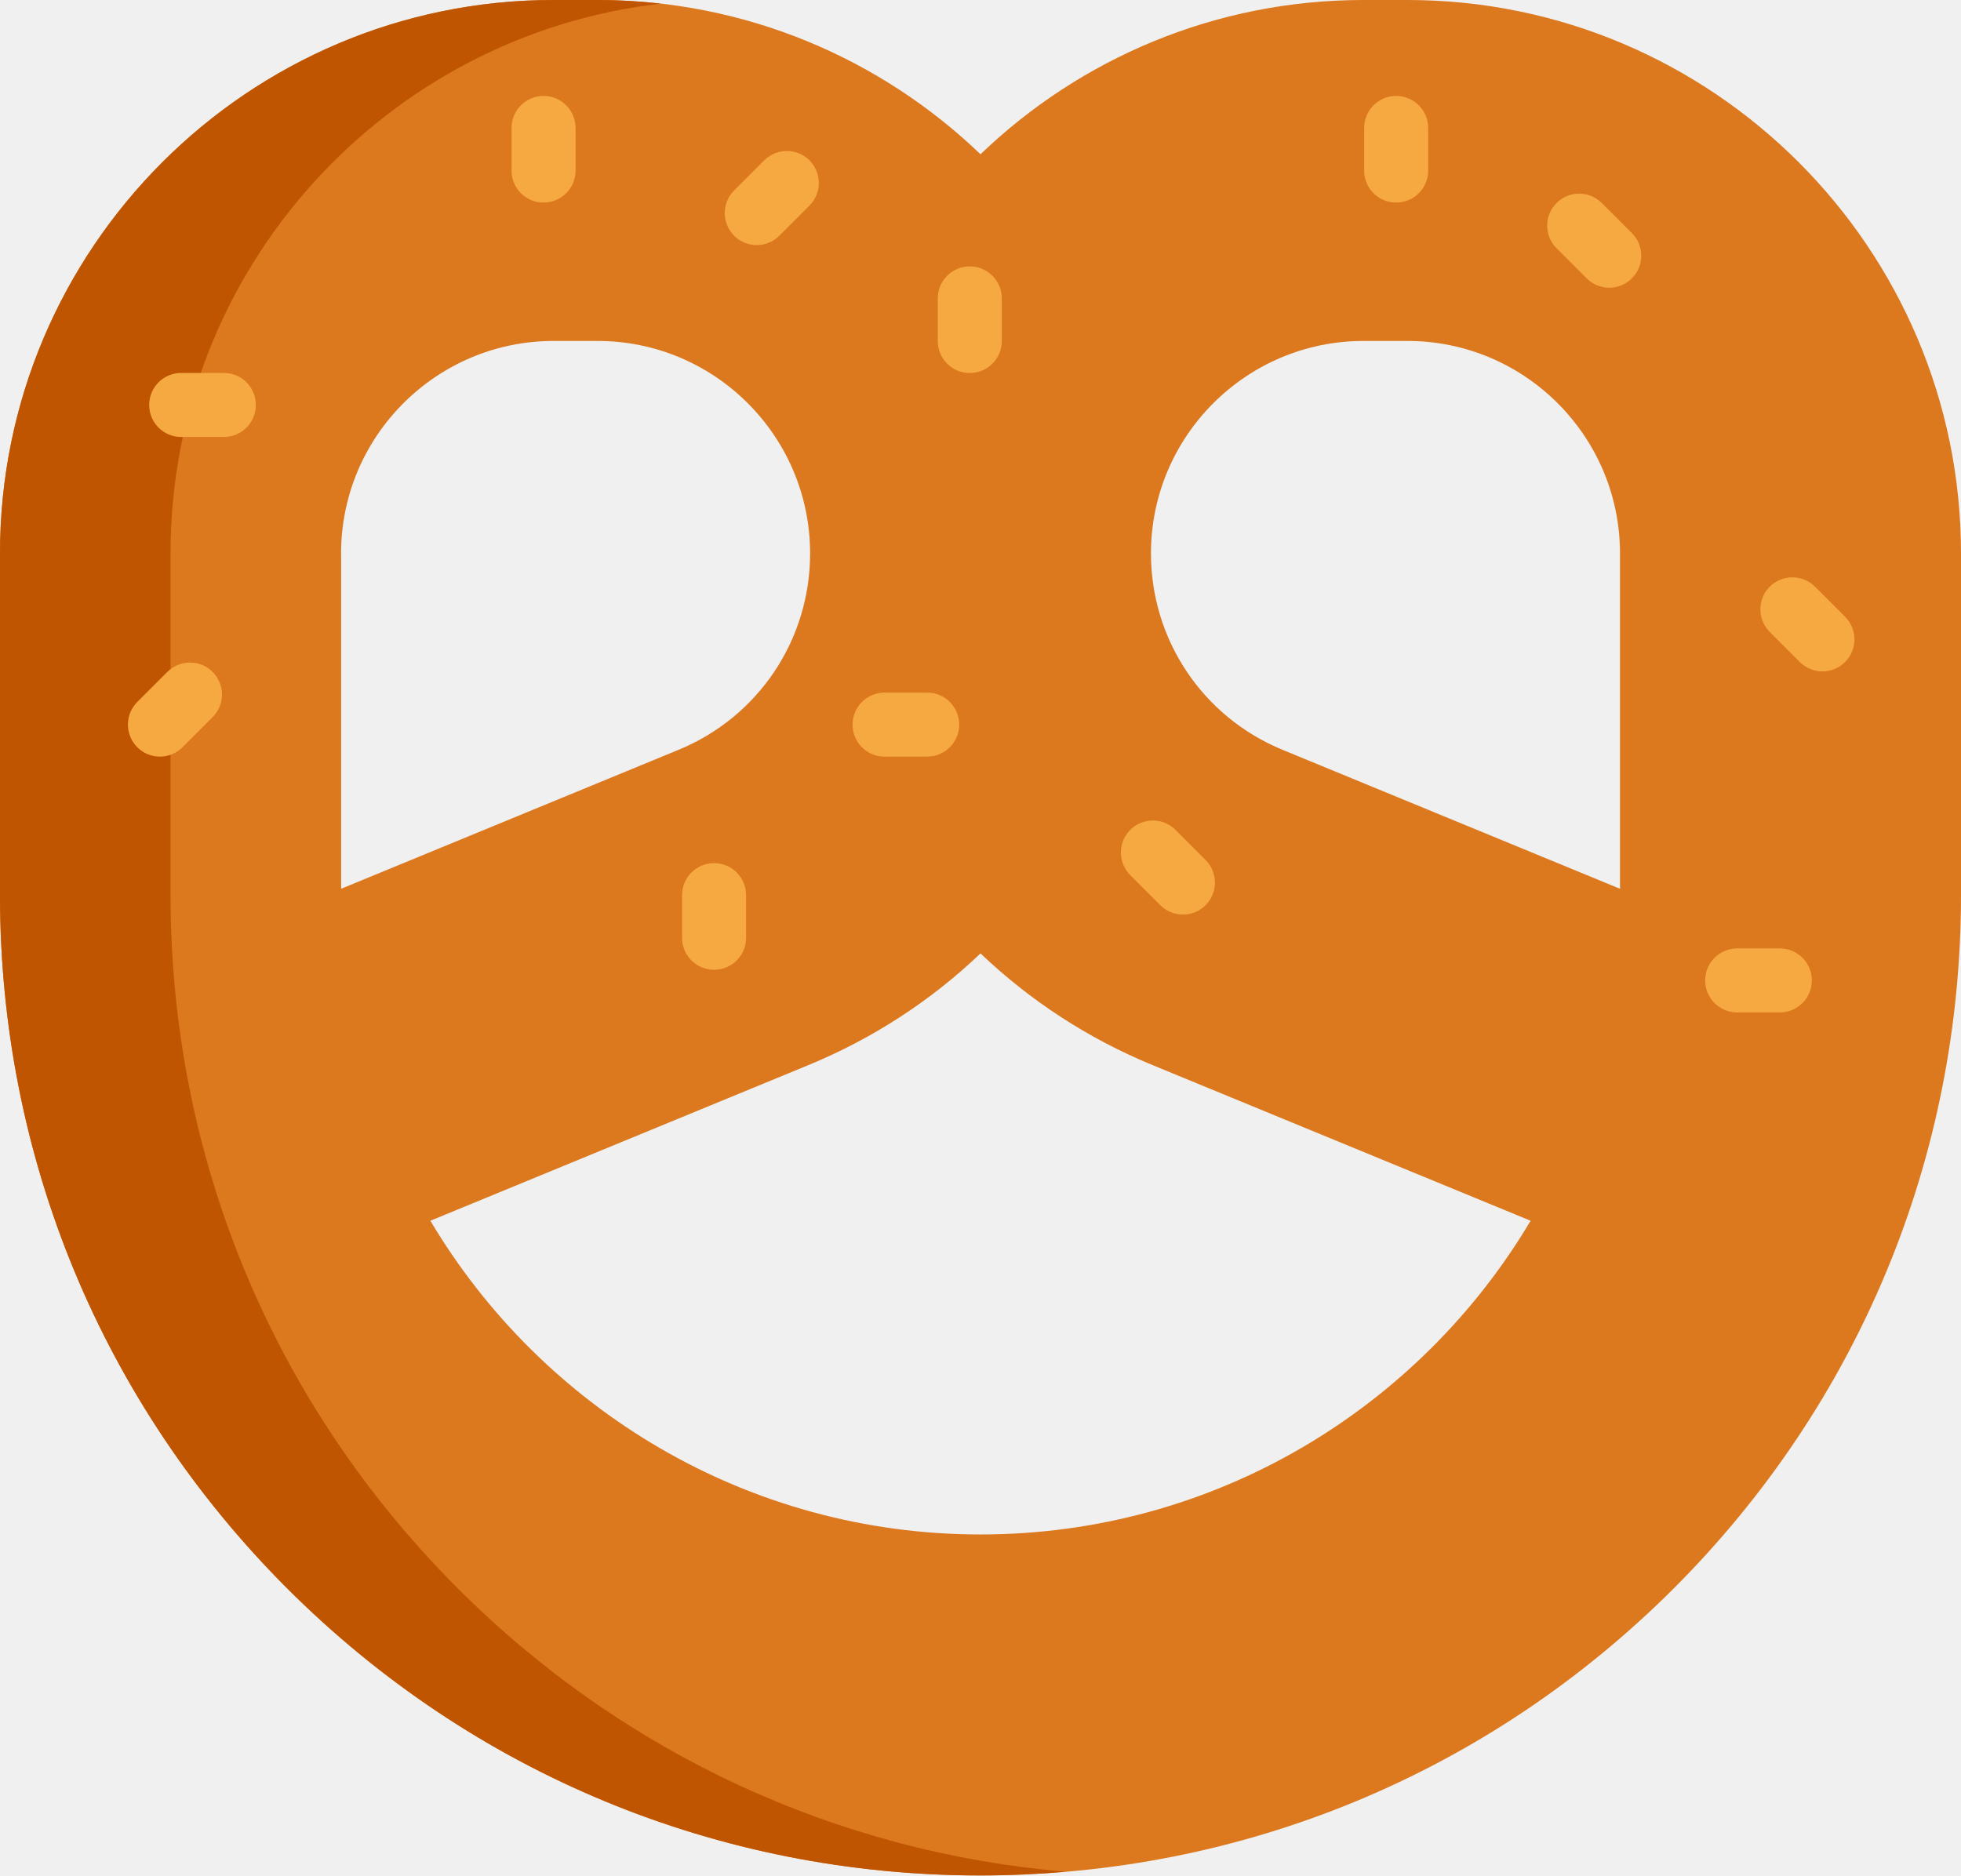
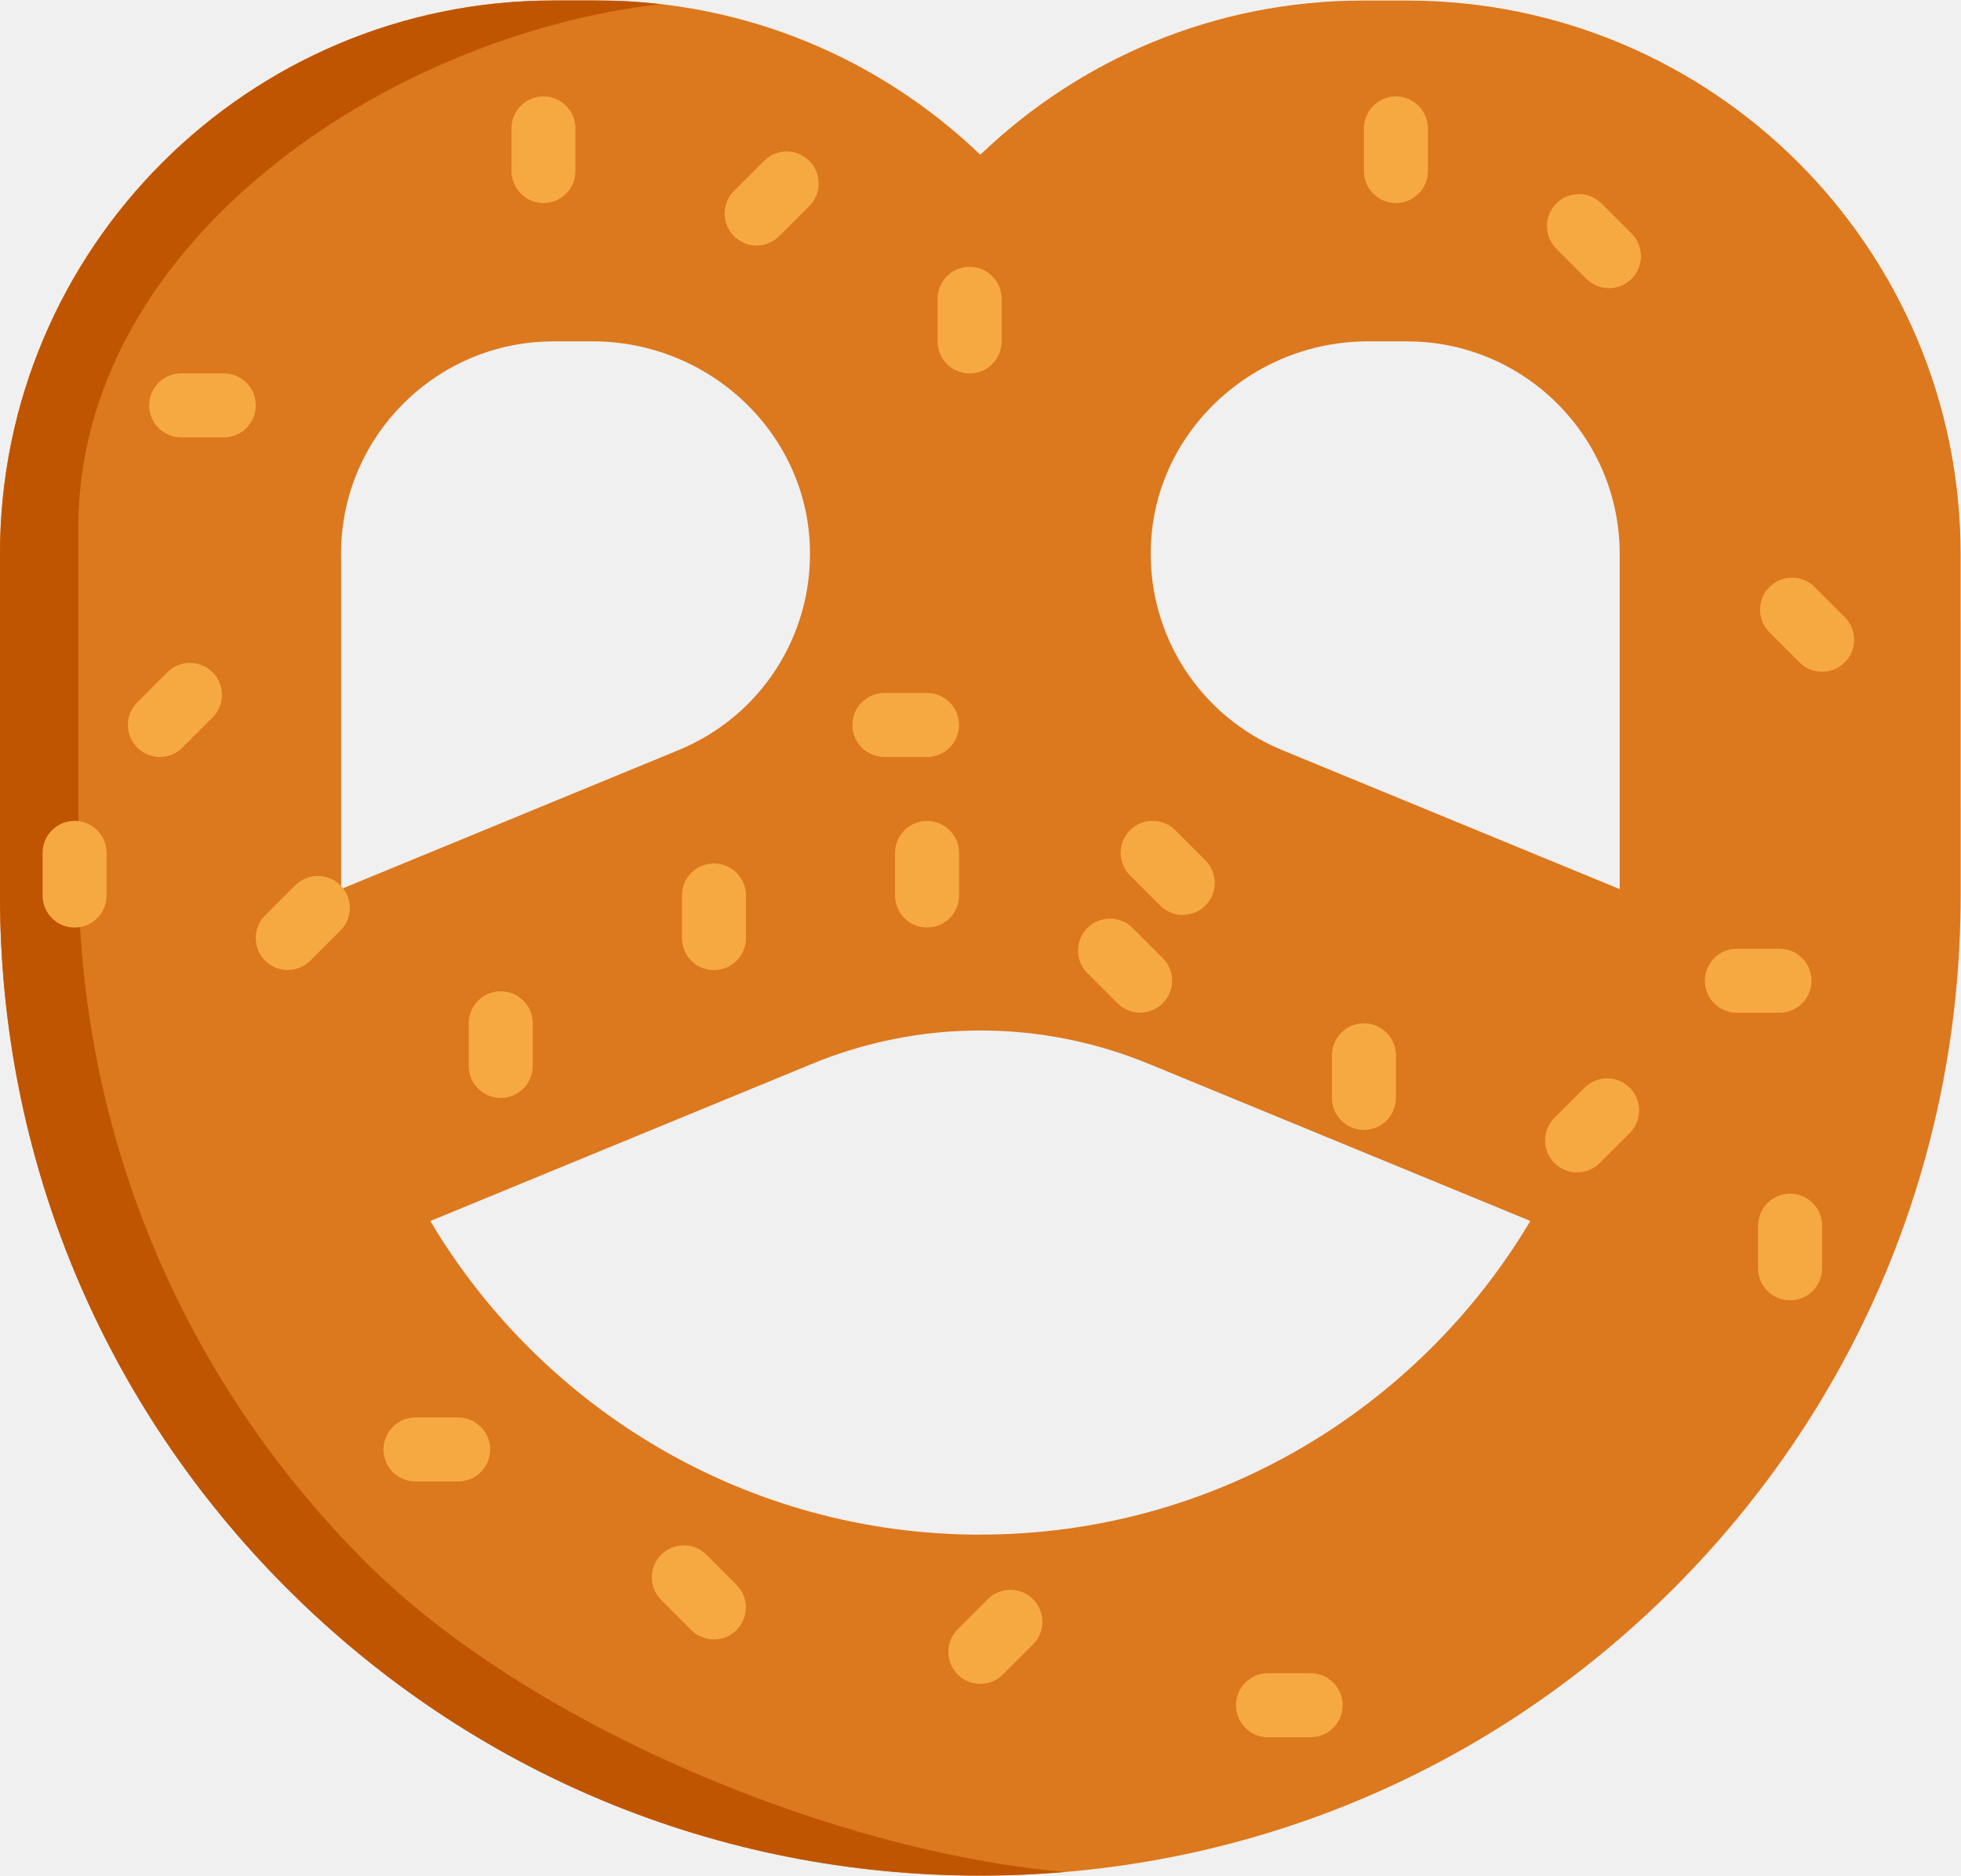
- <svg xmlns="http://www.w3.org/2000/svg" id="pretzel" width="280" height="267.83" viewBox="0 0 280 267.83">
+ <svg xmlns="http://www.w3.org/2000/svg" id="pretzel" width="280.05" height="267.9" viewBox="0 0 280.05 267.9">
  <defs>
-     <style />
+     <style>
+       .cls-1 {
+         fill: #f7a941;
+       }
+ 
+       .cls-2 {
+         fill: #fff;
+       }
+ 
+       .cls-3 {
+         fill: #c05501;
+       }
+ 
+       .cls-4 {
+         fill: #dc781e;
+       }
+     </style>
  </defs>
-   <path d="M200.97,0h-6.29c-21.2,0-40.48,8.39-54.68,22.03C125.79,8.39,106.52,0,85.32,0h-6.29c-43.58,0-79.03,35.45-79.03,79.03v48.79c0,37.4,14.56,72.55,41,99,26.44,26.44,61.6,41,99,41s72.55-14.56,99-41c26.44-26.44,41-61.6,41-99v-48.79C280,35.45,244.55,0,200.97,0ZM48.7,79.03c0-16.73,13.61-30.34,30.34-30.34h6.29c16.73,0,30.34,13.61,30.34,30.34,0,12.34-7.37,23.35-18.79,28.05l-48.17,19.84v-47.89h0ZM140,219.13c-33.37,0-62.62-18-78.55-44.8l53.96-22.22c9.32-3.84,17.61-9.29,24.59-15.96,6.99,6.67,15.27,12.13,24.59,15.96l53.96,22.22c-15.93,26.8-45.18,44.8-78.55,44.8ZM231.3,126.92l-48.17-19.84c-11.41-4.7-18.79-15.71-18.79-28.05,0-16.73,13.61-30.34,30.34-30.34h6.29c16.73,0,30.34,13.61,30.34,30.34v47.89h0Z" style="fill: #dc781e;" />
-   <path d="M152.17,267.3c-4.03.34-8.09.53-12.17.53-37.4,0-72.55-14.56-99-41C14.56,200.38,0,165.22,0,127.83v-48.79C0,35.45,35.45,0,79.03,0h6.29c3.05,0,6.07.18,9.03.52C55.01,5.01,24.35,38.51,24.35,79.03v48.79c0,37.4,14.56,72.55,41,99,23.55,23.55,54.02,37.67,86.82,40.48Z" style="fill: #c05501;" />
-   <path id="salt" d="M143.04,42.61v6.09c0,2.52-2.04,4.57-4.57,4.57s-4.57-2.04-4.57-4.57v-6.09c0-2.52,2.04-4.57,4.57-4.57,2.52,0,4.57,2.04,4.57,4.57ZM199.35,13.7c-2.52,0-4.57,2.04-4.57,4.57v6.09c0,2.52,2.04,4.57,4.57,4.57s4.57-2.04,4.57-4.57v-6.09c0-2.52-2.04-4.57-4.57-4.57ZM254.13,135.44h-6.09c-2.52,0-4.57,2.04-4.57,4.57s2.04,4.57,4.57,4.57h6.09c2.52,0,4.57-2.04,4.57-4.57s-2.04-4.57-4.57-4.57ZM167.84,118.51c-1.78-1.78-4.67-1.78-6.46,0-1.78,1.78-1.78,4.67,0,6.46l4.3,4.3c.89.89,2.06,1.34,3.23,1.34s2.34-.45,3.23-1.34c1.78-1.78,1.78-4.67,0-6.46l-4.3-4.3ZM228.71,28.99c-1.78-1.78-4.67-1.78-6.46,0-1.78,1.78-1.78,4.67,0,6.46l4.3,4.3c.89.89,2.06,1.34,3.23,1.34s2.34-.45,3.23-1.34c1.78-1.78,1.78-4.67,0-6.46l-4.3-4.3ZM263.45,88.08l-4.3-4.3c-1.78-1.78-4.67-1.78-6.46,0-1.78,1.78-1.78,4.67,0,6.46l4.3,4.3c.89.89,2.06,1.34,3.23,1.34s2.34-.45,3.23-1.34c1.78-1.78,1.78-4.67,0-6.46ZM77.61,13.7c-2.52,0-4.57,2.04-4.57,4.57v6.09c0,2.52,2.04,4.57,4.57,4.57s4.57-2.04,4.57-4.57v-6.09c0-2.52-2.04-4.57-4.57-4.57ZM101.96,123.26c-2.52,0-4.57,2.04-4.57,4.57v6.09c0,2.52,2.04,4.57,4.57,4.57s4.57-2.04,4.57-4.57v-6.09c0-2.52-2.04-4.57-4.57-4.57ZM31.96,53.26h-6.09c-2.52,0-4.57,2.04-4.57,4.57s2.04,4.57,4.57,4.57h6.09c2.52,0,4.57-2.04,4.57-4.57s-2.04-4.57-4.57-4.57ZM132.39,98.91h-6.09c-2.52,0-4.57,2.04-4.57,4.57s2.04,4.57,4.57,4.57h6.09c2.52,0,4.57-2.04,4.57-4.57s-2.04-4.57-4.57-4.57ZM109.12,22.9l-4.3,4.3c-1.78,1.78-1.78,4.67,0,6.46.89.89,2.06,1.34,3.23,1.34s2.34-.45,3.23-1.34l4.3-4.3c1.78-1.78,1.78-4.67,0-6.46-1.78-1.78-4.67-1.78-6.46,0ZM23.9,95.95l-4.3,4.3c-1.78,1.78-1.78,4.67,0,6.46.89.89,2.06,1.34,3.23,1.34s2.34-.45,3.23-1.34l4.3-4.3c1.78-1.78,1.78-4.67,0-6.46-1.78-1.78-4.67-1.78-6.46,0Z" style="fill: #f7a941;" />
+   <g id="bites">
+     <path id="bite1" class="cls-2" d="M208.84.4c.19,5.88,4.59,10.68,10.29,11.51-.65,1.67-1.02,3.48-1.02,5.38,0,7.57,5.68,13.8,13.01,14.68,0,.04,0,.08,0,.12,0,13.52,10.96,24.48,24.48,24.48,4.61,0,8.91-1.27,12.59-3.48,1.55,4.18,5.22,7.32,9.71,8.1C270.37,28.65,242.78,3.79,208.84.4Z" />
+     <path id="bite2" class="cls-2" d="M261.57,28.29c-5.21-3.34-11.41-5.27-18.05-5.27-3.07,0-6.05.42-8.87,1.19-1.92-9.21-10.08-16.13-19.86-16.13-.12,0-.24.02-.36.02.23-1.11.36-2.25.36-3.42s-.14-2.39-.39-3.52c-4.37-.75-8.85-1.16-13.43-1.16h-6.24c-4.26,0-8.44.35-12.53,1.01-.27,1.18-.42,2.41-.42,3.67,0,8.31,6.14,15.16,14.13,16.32-.89,2.29-1.4,4.77-1.4,7.38,0,9.91,7.11,18.14,16.5,19.92-.16.64-.31,1.29-.43,1.95,12.08,4.02,20.79,15.4,20.79,28.83v8.77c3.77,1.47,7.87,2.28,12.16,2.28,8.44,0,16.14-3.12,22.04-8.26,3.17,4.21,8.2,6.94,13.87,6.94.21,0,.41-.02.62-.03v-9.69c0-19.34-6.95-37.04-18.48-50.78Z" />
+     <path id="bite3" class="cls-2" d="M200.92.06h-6.24c-21.18,0-40.45,8.38-54.65,22-.02.02-.04.02-.06,0C125.76,8.44,106.5.06,85.32.06h-6.24C61.61.06,45.48,5.73,32.4,15.31c10.03,9.51,23.57,15.36,38.48,15.36.1,0,.2,0,.29,0,.58,6.4,2.06,12.54,4.31,18.3,1.17-.14,2.35-.21,3.55-.21h5.62c16.52,0,30.51,12.92,31,29.43.09,3.23-.32,6.37-1.17,9.34,7.4,2.79,15.41,4.34,23.78,4.34,9.58,0,18.69-2.02,26.94-5.63-.62-2.59-.93-5.28-.85-8.04.48-16.51,14.49-29.43,31-29.43h5.57c16.78,0,30.39,13.6,30.39,30.39v12.47c1.72.15,3.45.24,5.21.24,6.03,0,11.84-.89,17.34-2.51,4.84,11.8,14.3,21.2,26.13,25.98v-36.19C280,35.46,244.59.06,200.92.06Z" />
+   </g>
+   <g id="pretzel-body">
+     <path class="cls-4" d="M200.92.07h-6.24c-21.18,0-40.45,8.38-54.65,22-.02.02-.04.02-.06,0C125.76,8.45,106.5.07,85.32.07h-6.24C35.4.07,0,35.48,0,79.15v48.74c0,37.4,14.56,72.55,41,99,26.44,26.44,61.6,41,99,41s72.55-14.56,99-41c26.44-26.44,41-61.6,41-99v-48.74C280,35.48,244.6.07,200.92.07ZM48.7,79.1c0-16.73,13.61-30.34,30.34-30.34h5.62c16.52,0,30.51,12.92,31,29.43.37,12.71-7.08,24.15-18.78,28.96l-48.11,19.81s-.06,0-.06-.04v-47.82h0ZM140,219.2c-33.35,0-62.59-17.98-78.52-44.75-.01-.02,0-.06.02-.07l53.91-22.2c.09-.04.19-.08.28-.12,15.58-6.49,33-6.5,48.58-.02.11.04.22.09.32.13l53.91,22.2s.04.04.02.07c-15.94,26.77-45.17,44.75-78.52,44.75h0ZM231.3,126.99l-48.17-19.84c-11.69-4.82-19.15-16.25-18.78-28.96.48-16.51,14.49-29.43,31-29.43h5.57c16.78,0,30.39,13.6,30.39,30.39v47.84h0Z" />
+     <path class="cls-3" d="M152.17,267.37c-4.03.34-8.09.53-12.17.53-37.4,0-72.55-14.56-99-41C14.56,200.45,0,165.29,0,127.9v-48.79C0,35.52,35.45.07,79.03.07h6.29c3.05,0,6.07.18,9.03.52C55.01,5.08,11.19,34.79,11.19,75.31v48.79c0,37.4,14.56,72.55,41,99,23.55,23.55,67.18,41.46,99.98,44.28h0Z" />
+   </g>
+   <g id="salt">
+     <path id="salt3" class="cls-1" d="M143.04,42.68v6.09c0,2.52-2.04,4.57-4.57,4.57s-4.57-2.04-4.57-4.57v-6.09c0-2.52,2.04-4.57,4.57-4.57s4.57,2.04,4.57,4.57ZM199.35,13.77c-2.52,0-4.57,2.04-4.57,4.57v6.09c0,2.52,2.04,4.57,4.57,4.57s4.57-2.04,4.57-4.57v-6.09c0-2.52-2.04-4.57-4.57-4.57ZM254.13,135.51h-6.09c-2.52,0-4.57,2.04-4.57,4.57s2.04,4.57,4.57,4.57h6.09c2.52,0,4.57-2.04,4.57-4.57s-2.04-4.57-4.57-4.57ZM167.84,118.58c-1.78-1.78-4.67-1.78-6.46,0-1.78,1.78-1.78,4.67,0,6.46l4.3,4.3c.89.89,2.06,1.34,3.23,1.34s2.34-.45,3.23-1.34c1.78-1.78,1.78-4.67,0-6.46l-4.3-4.3h0ZM228.71,29.06c-1.78-1.78-4.67-1.78-6.46,0-1.78,1.78-1.78,4.67,0,6.46l4.3,4.3c.89.89,2.06,1.34,3.23,1.34s2.34-.45,3.23-1.34c1.78-1.78,1.78-4.67,0-6.46l-4.3-4.3h0ZM263.45,88.15l-4.3-4.3c-1.78-1.78-4.67-1.78-6.46,0-1.78,1.78-1.78,4.67,0,6.46l4.3,4.3c.89.89,2.06,1.34,3.23,1.34s2.34-.45,3.23-1.34c1.78-1.78,1.78-4.67,0-6.46h0ZM77.61,13.77c-2.52,0-4.57,2.04-4.57,4.57v6.09c0,2.52,2.04,4.57,4.57,4.57s4.57-2.04,4.57-4.57v-6.09c0-2.52-2.04-4.57-4.57-4.57ZM101.96,123.33c-2.52,0-4.57,2.04-4.57,4.57v6.09c0,2.52,2.04,4.57,4.57,4.57s4.57-2.04,4.57-4.57v-6.09c0-2.52-2.04-4.57-4.57-4.57ZM31.96,53.33h-6.09c-2.52,0-4.57,2.04-4.57,4.57s2.04,4.57,4.57,4.57h6.09c2.52,0,4.57-2.04,4.57-4.57s-2.04-4.57-4.57-4.57ZM132.39,98.98h-6.09c-2.52,0-4.57,2.04-4.57,4.57s2.04,4.57,4.57,4.57h6.09c2.52,0,4.57-2.04,4.57-4.57s-2.04-4.57-4.57-4.57ZM109.12,22.97l-4.3,4.3c-1.78,1.78-1.78,4.67,0,6.46.89.89,2.06,1.34,3.23,1.34s2.34-.45,3.23-1.34l4.3-4.3c1.78-1.78,1.78-4.67,0-6.46-1.78-1.78-4.67-1.78-6.46,0ZM23.9,96.02l-4.3,4.3c-1.78,1.78-1.78,4.67,0,6.46.89.89,2.06,1.34,3.23,1.34s2.34-.45,3.23-1.34l4.3-4.3c1.78-1.78,1.78-4.67,0-6.46-1.78-1.78-4.67-1.78-6.46,0Z" />
+     <path id="salt2" class="cls-1" d="M76.08,146.16v6.09c0,2.52-2.04,4.57-4.57,4.57s-4.57-2.04-4.57-4.57v-6.09c0-2.52,2.04-4.57,4.57-4.57s4.57,2.04,4.57,4.57ZM132.39,117.25c-2.52,0-4.57,2.04-4.57,4.57v6.09c0,2.52,2.04,4.57,4.57,4.57s4.57-2.04,4.57-4.57v-6.09c0-2.52-2.04-4.57-4.57-4.57ZM187.17,238.99h-6.09c-2.52,0-4.57,2.04-4.57,4.57s2.04,4.57,4.57,4.57h6.09c2.52,0,4.57-2.04,4.57-4.57s-2.04-4.57-4.57-4.57ZM100.88,222.06c-1.78-1.78-4.67-1.78-6.46,0-1.78,1.78-1.78,4.67,0,6.46l4.3,4.3c.89.89,2.06,1.34,3.23,1.34s2.34-.45,3.23-1.34c1.78-1.78,1.78-4.67,0-6.46l-4.3-4.3h0ZM161.75,132.54c-1.78-1.78-4.67-1.78-6.46,0-1.78,1.78-1.78,4.67,0,6.46l4.3,4.3c.89.89,2.06,1.34,3.23,1.34s2.34-.45,3.23-1.34c1.78-1.78,1.78-4.67,0-6.46l-4.3-4.3h0ZM10.65,117.25c-2.52,0-4.57,2.04-4.57,4.57v6.09c0,2.52,2.04,4.57,4.57,4.57s4.57-2.04,4.57-4.57v-6.09c0-2.52-2.04-4.57-4.57-4.57ZM65.43,202.46h-6.09c-2.52,0-4.57,2.04-4.57,4.57s2.04,4.57,4.57,4.57h6.09c2.52,0,4.57-2.04,4.57-4.57s-2.04-4.57-4.57-4.57ZM42.16,126.45l-4.3,4.3c-1.78,1.78-1.78,4.67,0,6.46.89.89,2.06,1.34,3.23,1.34s2.34-.45,3.23-1.34l4.3-4.3c1.78-1.78,1.78-4.67,0-6.46-1.78-1.78-4.67-1.78-6.46,0Z" />
+     <path id="salt1" class="cls-1" d="M260.21,175.07v6.09c0,2.52-2.04,4.57-4.57,4.57s-4.57-2.04-4.57-4.57v-6.09c0-2.52,2.04-4.57,4.57-4.57s4.57,2.04,4.57,4.57ZM194.78,146.16c-2.52,0-4.57,2.04-4.57,4.57v6.09c0,2.52,2.04,4.57,4.57,4.57s4.57-2.04,4.57-4.57v-6.09c0-2.52-2.04-4.57-4.57-4.57ZM226.29,155.36l-4.3,4.3c-1.78,1.78-1.78,4.67,0,6.46.89.89,2.06,1.34,3.23,1.34s2.34-.45,3.23-1.34l4.3-4.3c1.78-1.78,1.78-4.67,0-6.46-1.78-1.78-4.67-1.78-6.46,0ZM141.07,228.41l-4.3,4.3c-1.78,1.78-1.78,4.67,0,6.46.89.89,2.06,1.34,3.23,1.34s2.34-.45,3.23-1.34l4.3-4.3c1.78-1.78,1.78-4.67,0-6.46-1.78-1.78-4.67-1.78-6.46,0Z" />
+   </g>
</svg>
